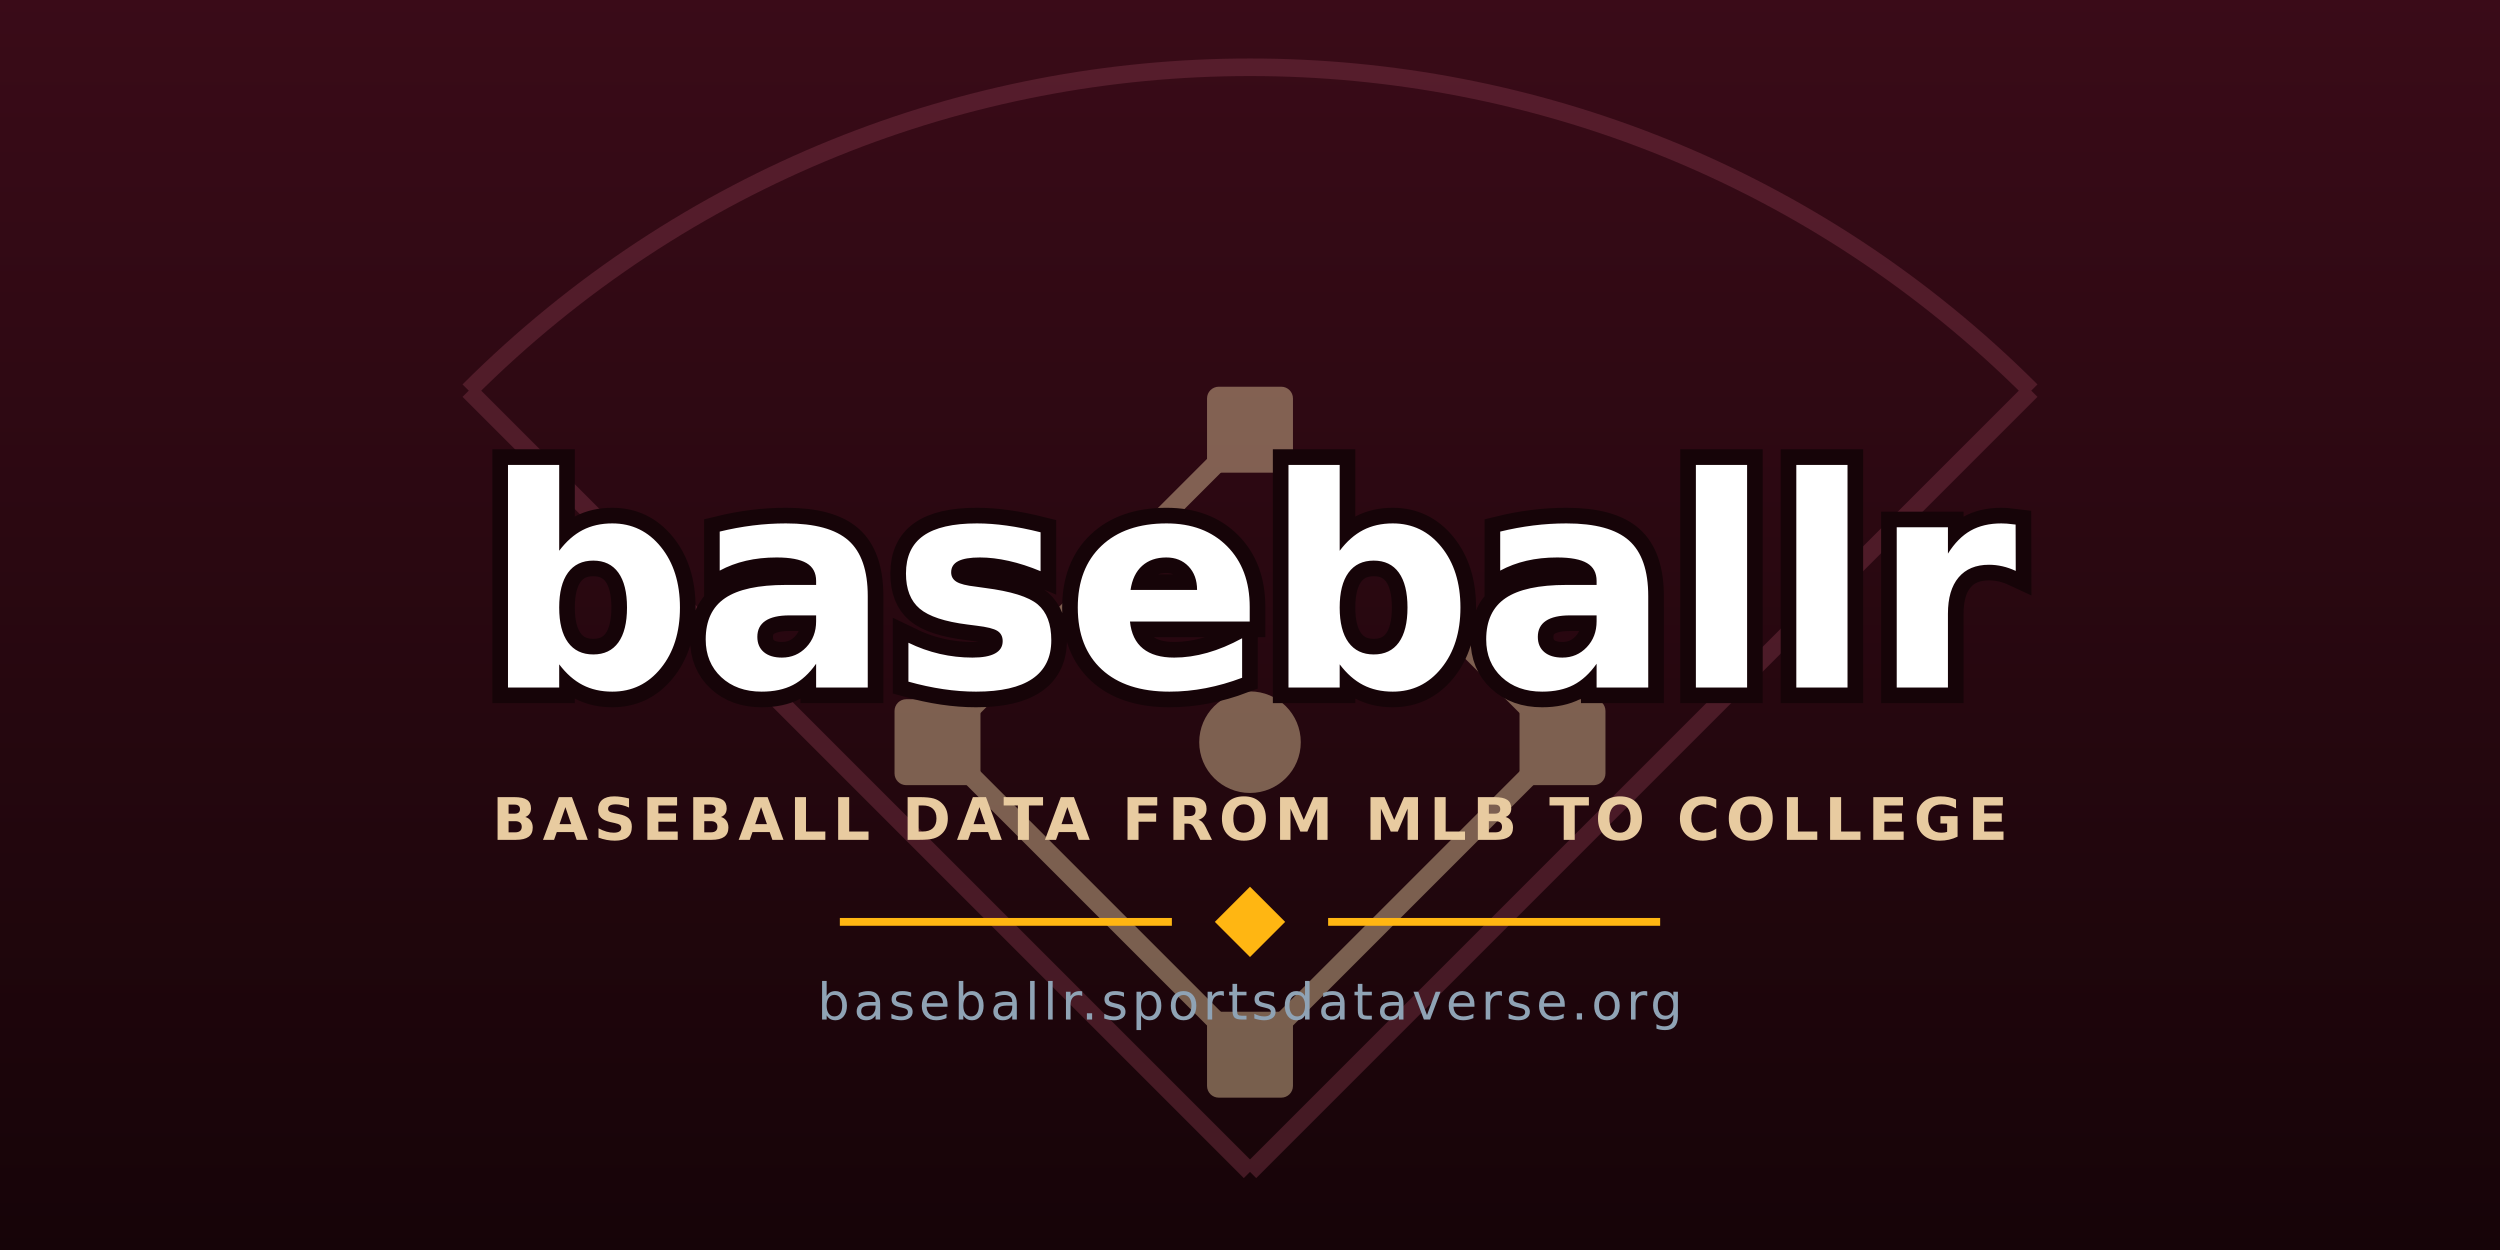
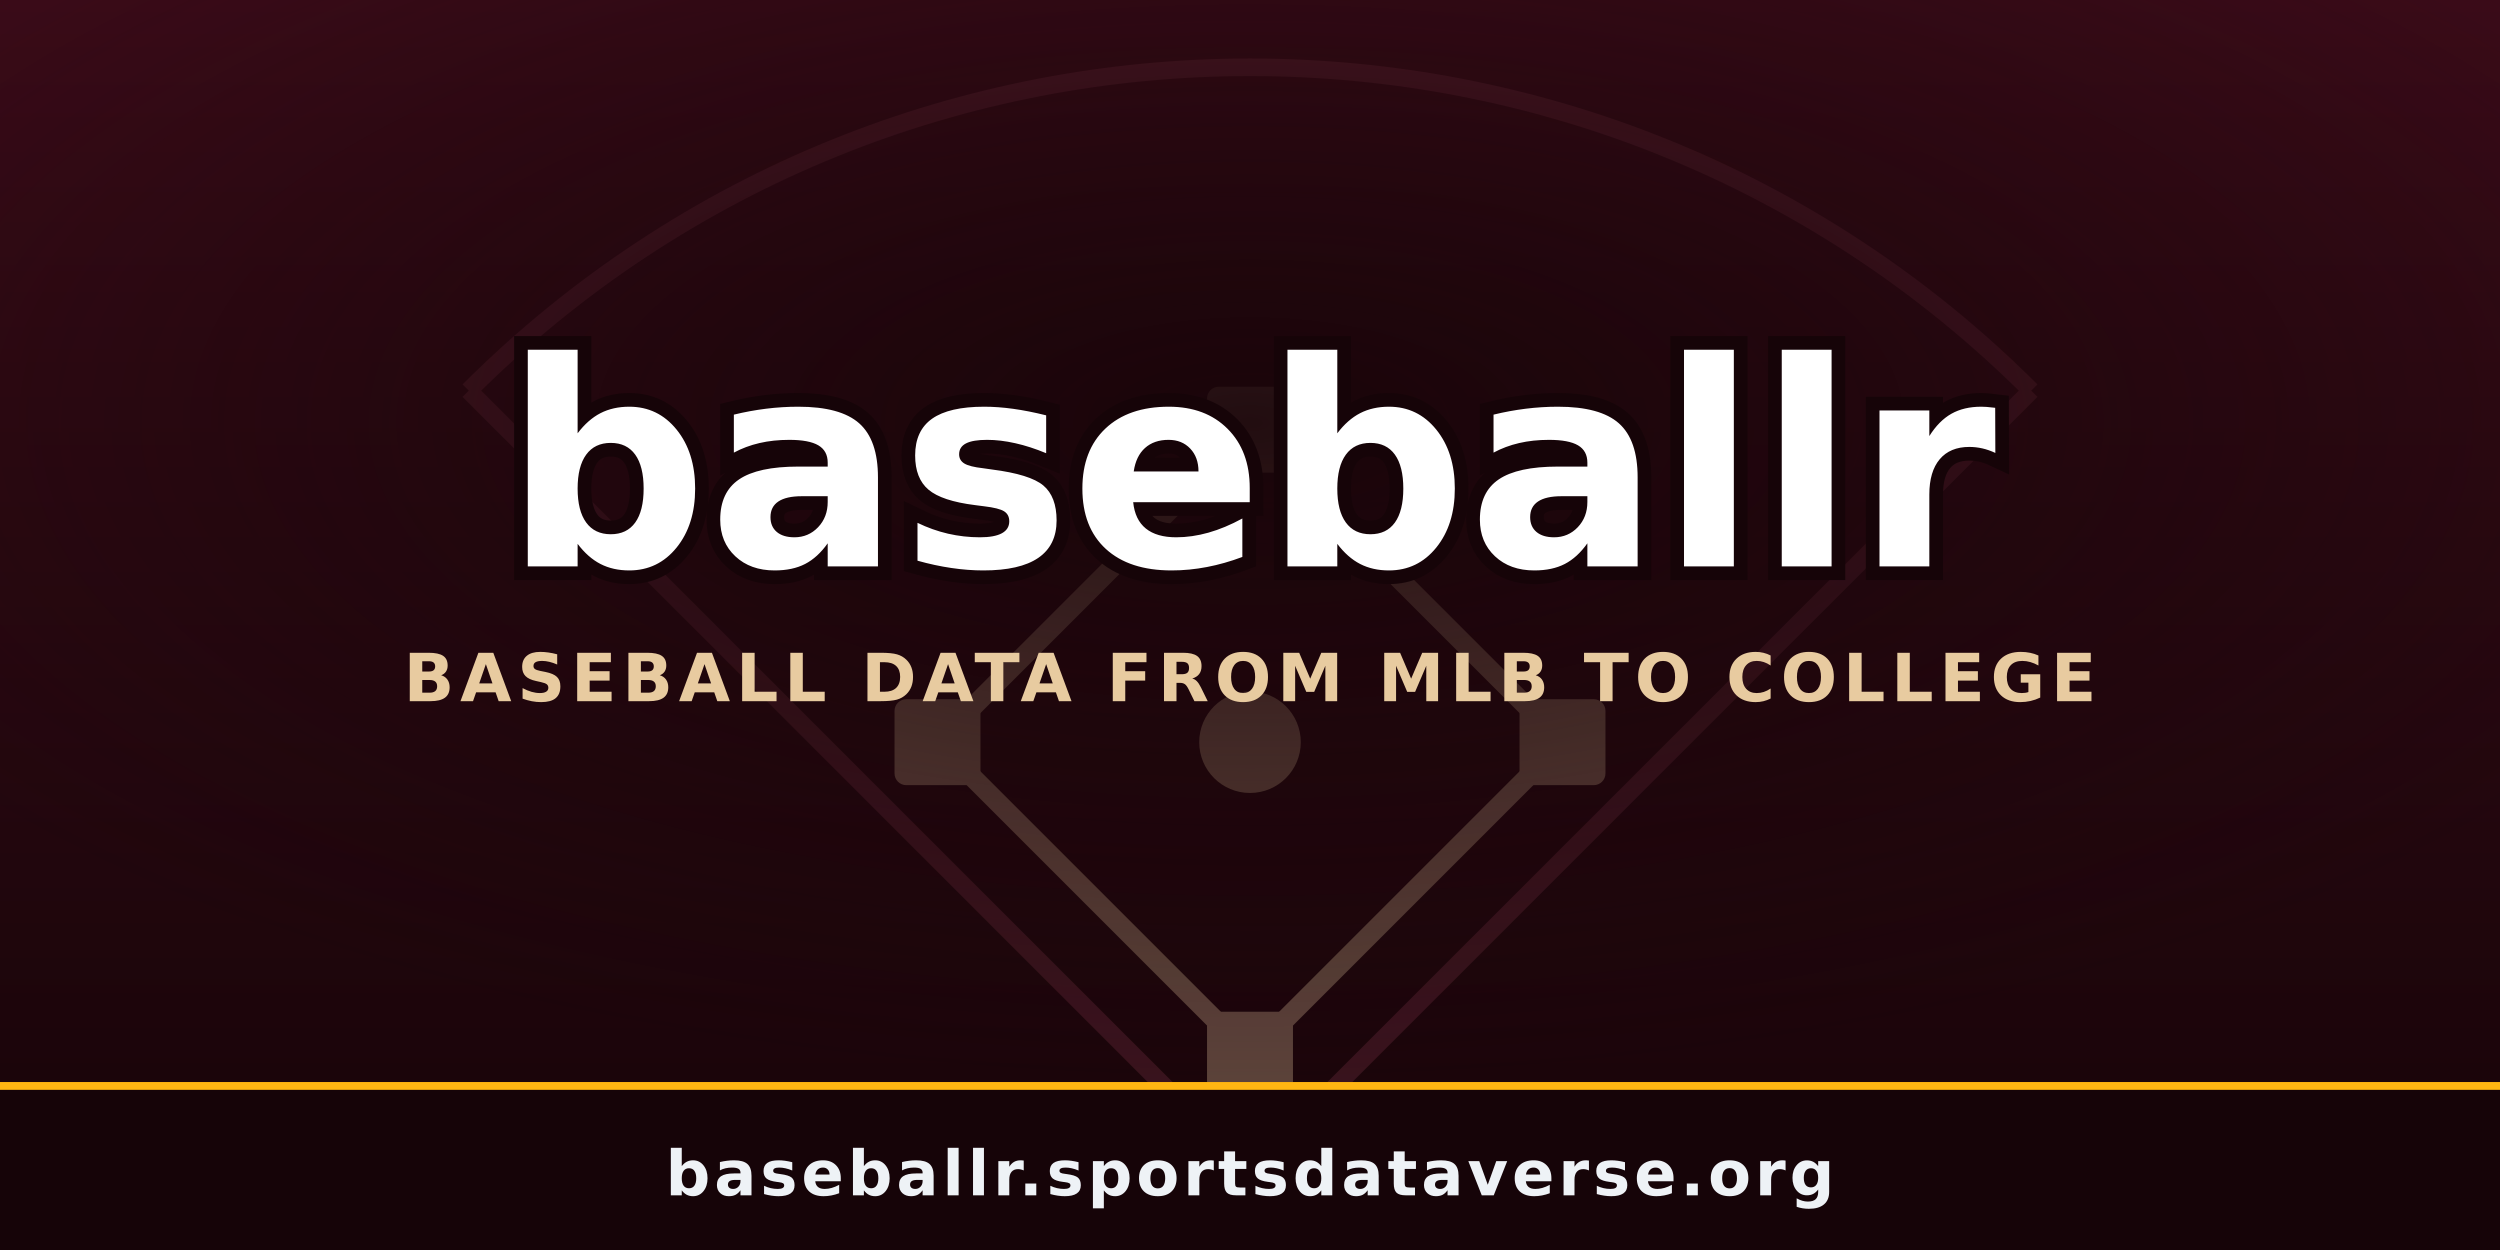
<svg xmlns="http://www.w3.org/2000/svg" width="1280" height="640" viewBox="0 0 1280 640">
  <defs>
    <linearGradient id="field" x1="0" y1="0" x2="0" y2="1">
      <stop offset="0%" stop-color="#3A0B18" />
      <stop offset="100%" stop-color="#160408" />
    </linearGradient>
+     <radialGradient id="focus" cx="50%" cy="39%" r="62%">
+       <stop offset="0%" stop-color="#160408" stop-opacity="0.86" />
+       <stop offset="100%" stop-color="#160408" stop-opacity="0" />
+     </radialGradient>
  </defs>
  <rect width="1280" height="640" fill="url(#field)" />
-   <g opacity="0.45">
+   <g opacity="0.32">
    <g stroke="#7A3245" stroke-width="9" fill="none" stroke-linejoin="round">
      <path d="M640,600 L240,200" />
      <path d="M640,600 L1040,200" />
      <path d="M240,200 A566,566 0 0 1 1040,200" />
    </g>
    <g stroke="#E8CBA0" stroke-width="10" fill="none" stroke-linejoin="round">
      <polygon points="640,540 800,380 640,220 480,380" />
    </g>
    <g fill="#E8CBA0">
      <rect x="618" y="518" width="44" height="44" rx="6" />
      <rect x="778" y="358" width="44" height="44" rx="6" />
      <rect x="618" y="198" width="44" height="44" rx="6" />
      <rect x="458" y="358" width="44" height="44" rx="6" />
      <circle cx="640" cy="380" r="26" />
    </g>
  </g>
-   <text x="640" y="352" text-anchor="middle" font-family="'DejaVu Sans','Segoe UI',Verdana,sans-serif" font-size="150" font-weight="700" stroke="#160408" stroke-width="16" paint-order="stroke">
+   <rect width="1280" height="554" fill="url(#focus)" />
+   <text x="640" y="290" text-anchor="middle" font-family="'DejaVu Sans','Segoe UI',Verdana,sans-serif" font-size="146" font-weight="700" stroke="#160408" stroke-width="14" paint-order="stroke">
    <tspan fill="#FFFFFF">baseballr</tspan>
  </text>
-   <text x="640" y="430" text-anchor="middle" font-family="'DejaVu Sans','Segoe UI',Verdana,sans-serif" font-size="30" font-weight="600" fill="#E8CBA0" letter-spacing="3">BASEBALL DATA FROM MLB TO COLLEGE</text>
-   <rect x="430" y="470" width="170" height="4" fill="#FFB612" />
-   <rect x="680" y="470" width="170" height="4" fill="#FFB612" />
-   <polygon points="640,454 658,472 640,490 622,472" fill="#FFB612" />
-   <text x="640" y="522" text-anchor="middle" font-family="'DejaVu Sans','Segoe UI',Verdana,sans-serif" font-size="26" font-weight="400" fill="#8FA3B5" letter-spacing="2">baseballr.sportsdataverse.org</text>
+   <text x="640" y="359" text-anchor="middle" font-family="'DejaVu Sans','Segoe UI',Verdana,sans-serif" font-size="34" font-weight="600" fill="#E8CBA0" letter-spacing="3">BASEBALL DATA FROM MLB TO COLLEGE</text>
+   <rect x="0" y="554" width="1280" height="86" fill="#160408" />
+   <rect x="0" y="554" width="1280" height="4" fill="#FFB612" />
+   <text x="640" y="612" text-anchor="middle" font-family="'DejaVu Sans','Segoe UI',Verdana,sans-serif" font-size="32" font-weight="600" fill="#EEF2F6" letter-spacing="2">baseballr.sportsdataverse.org</text>
</svg>
